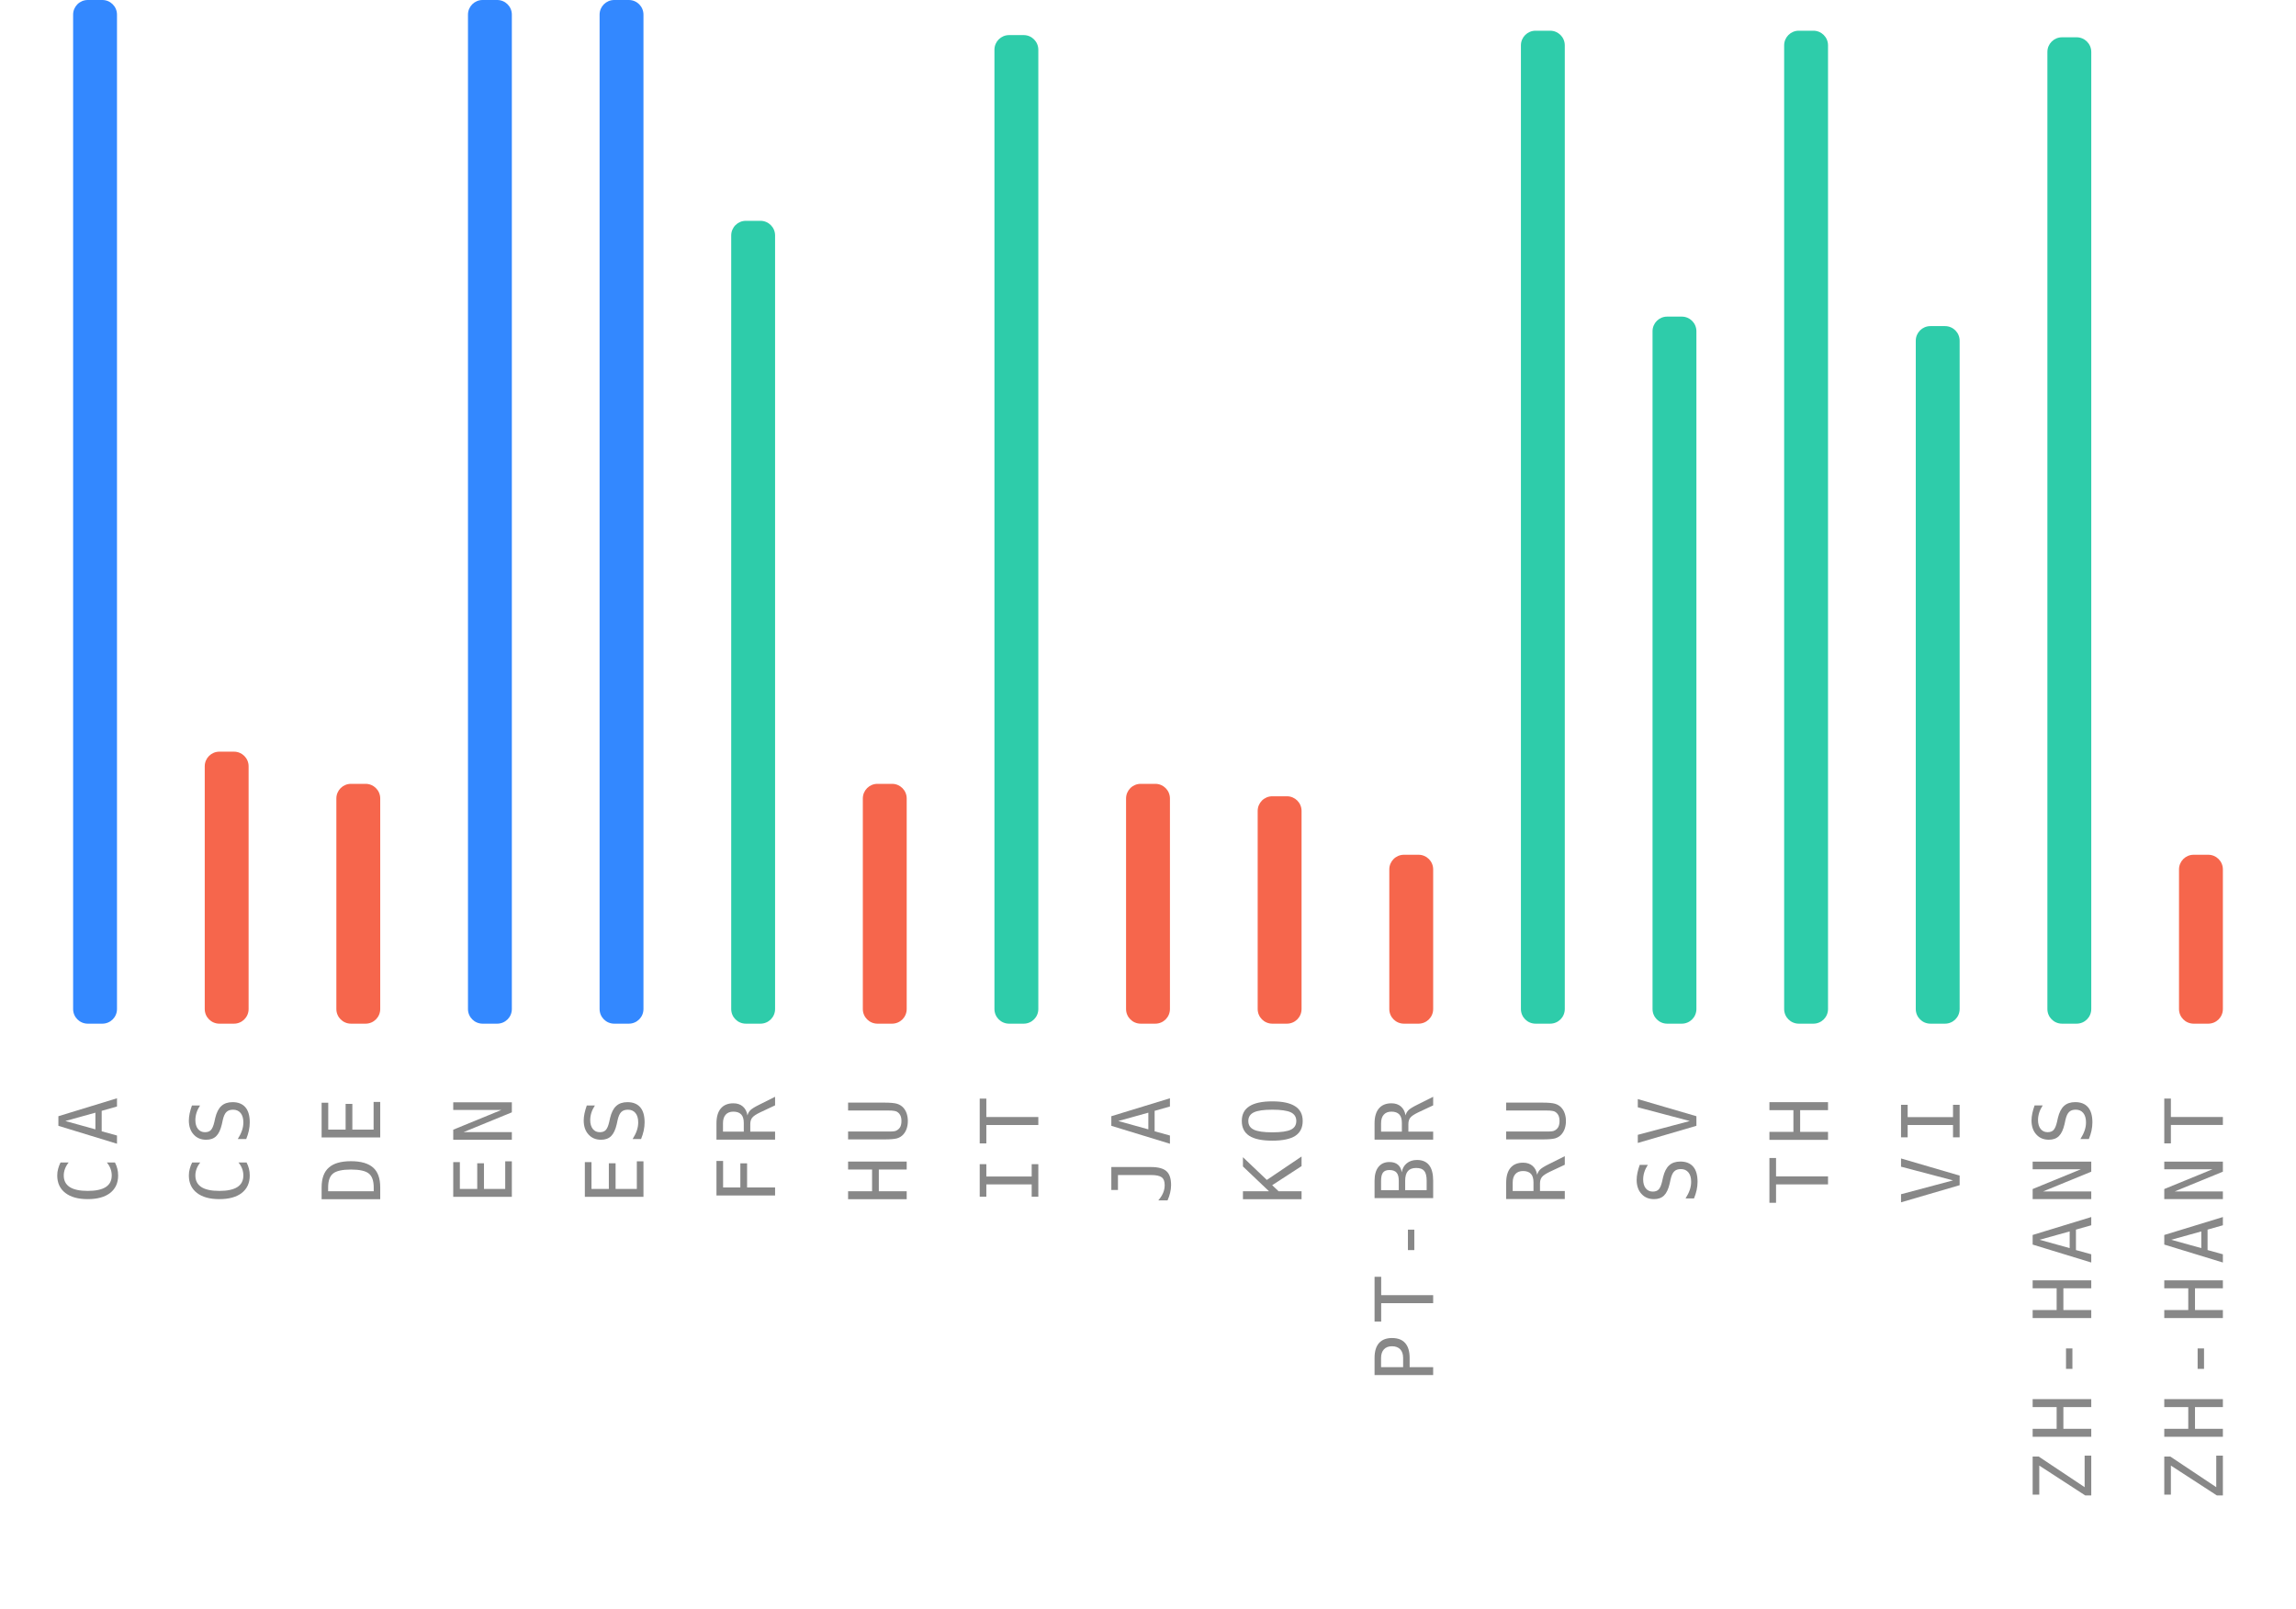
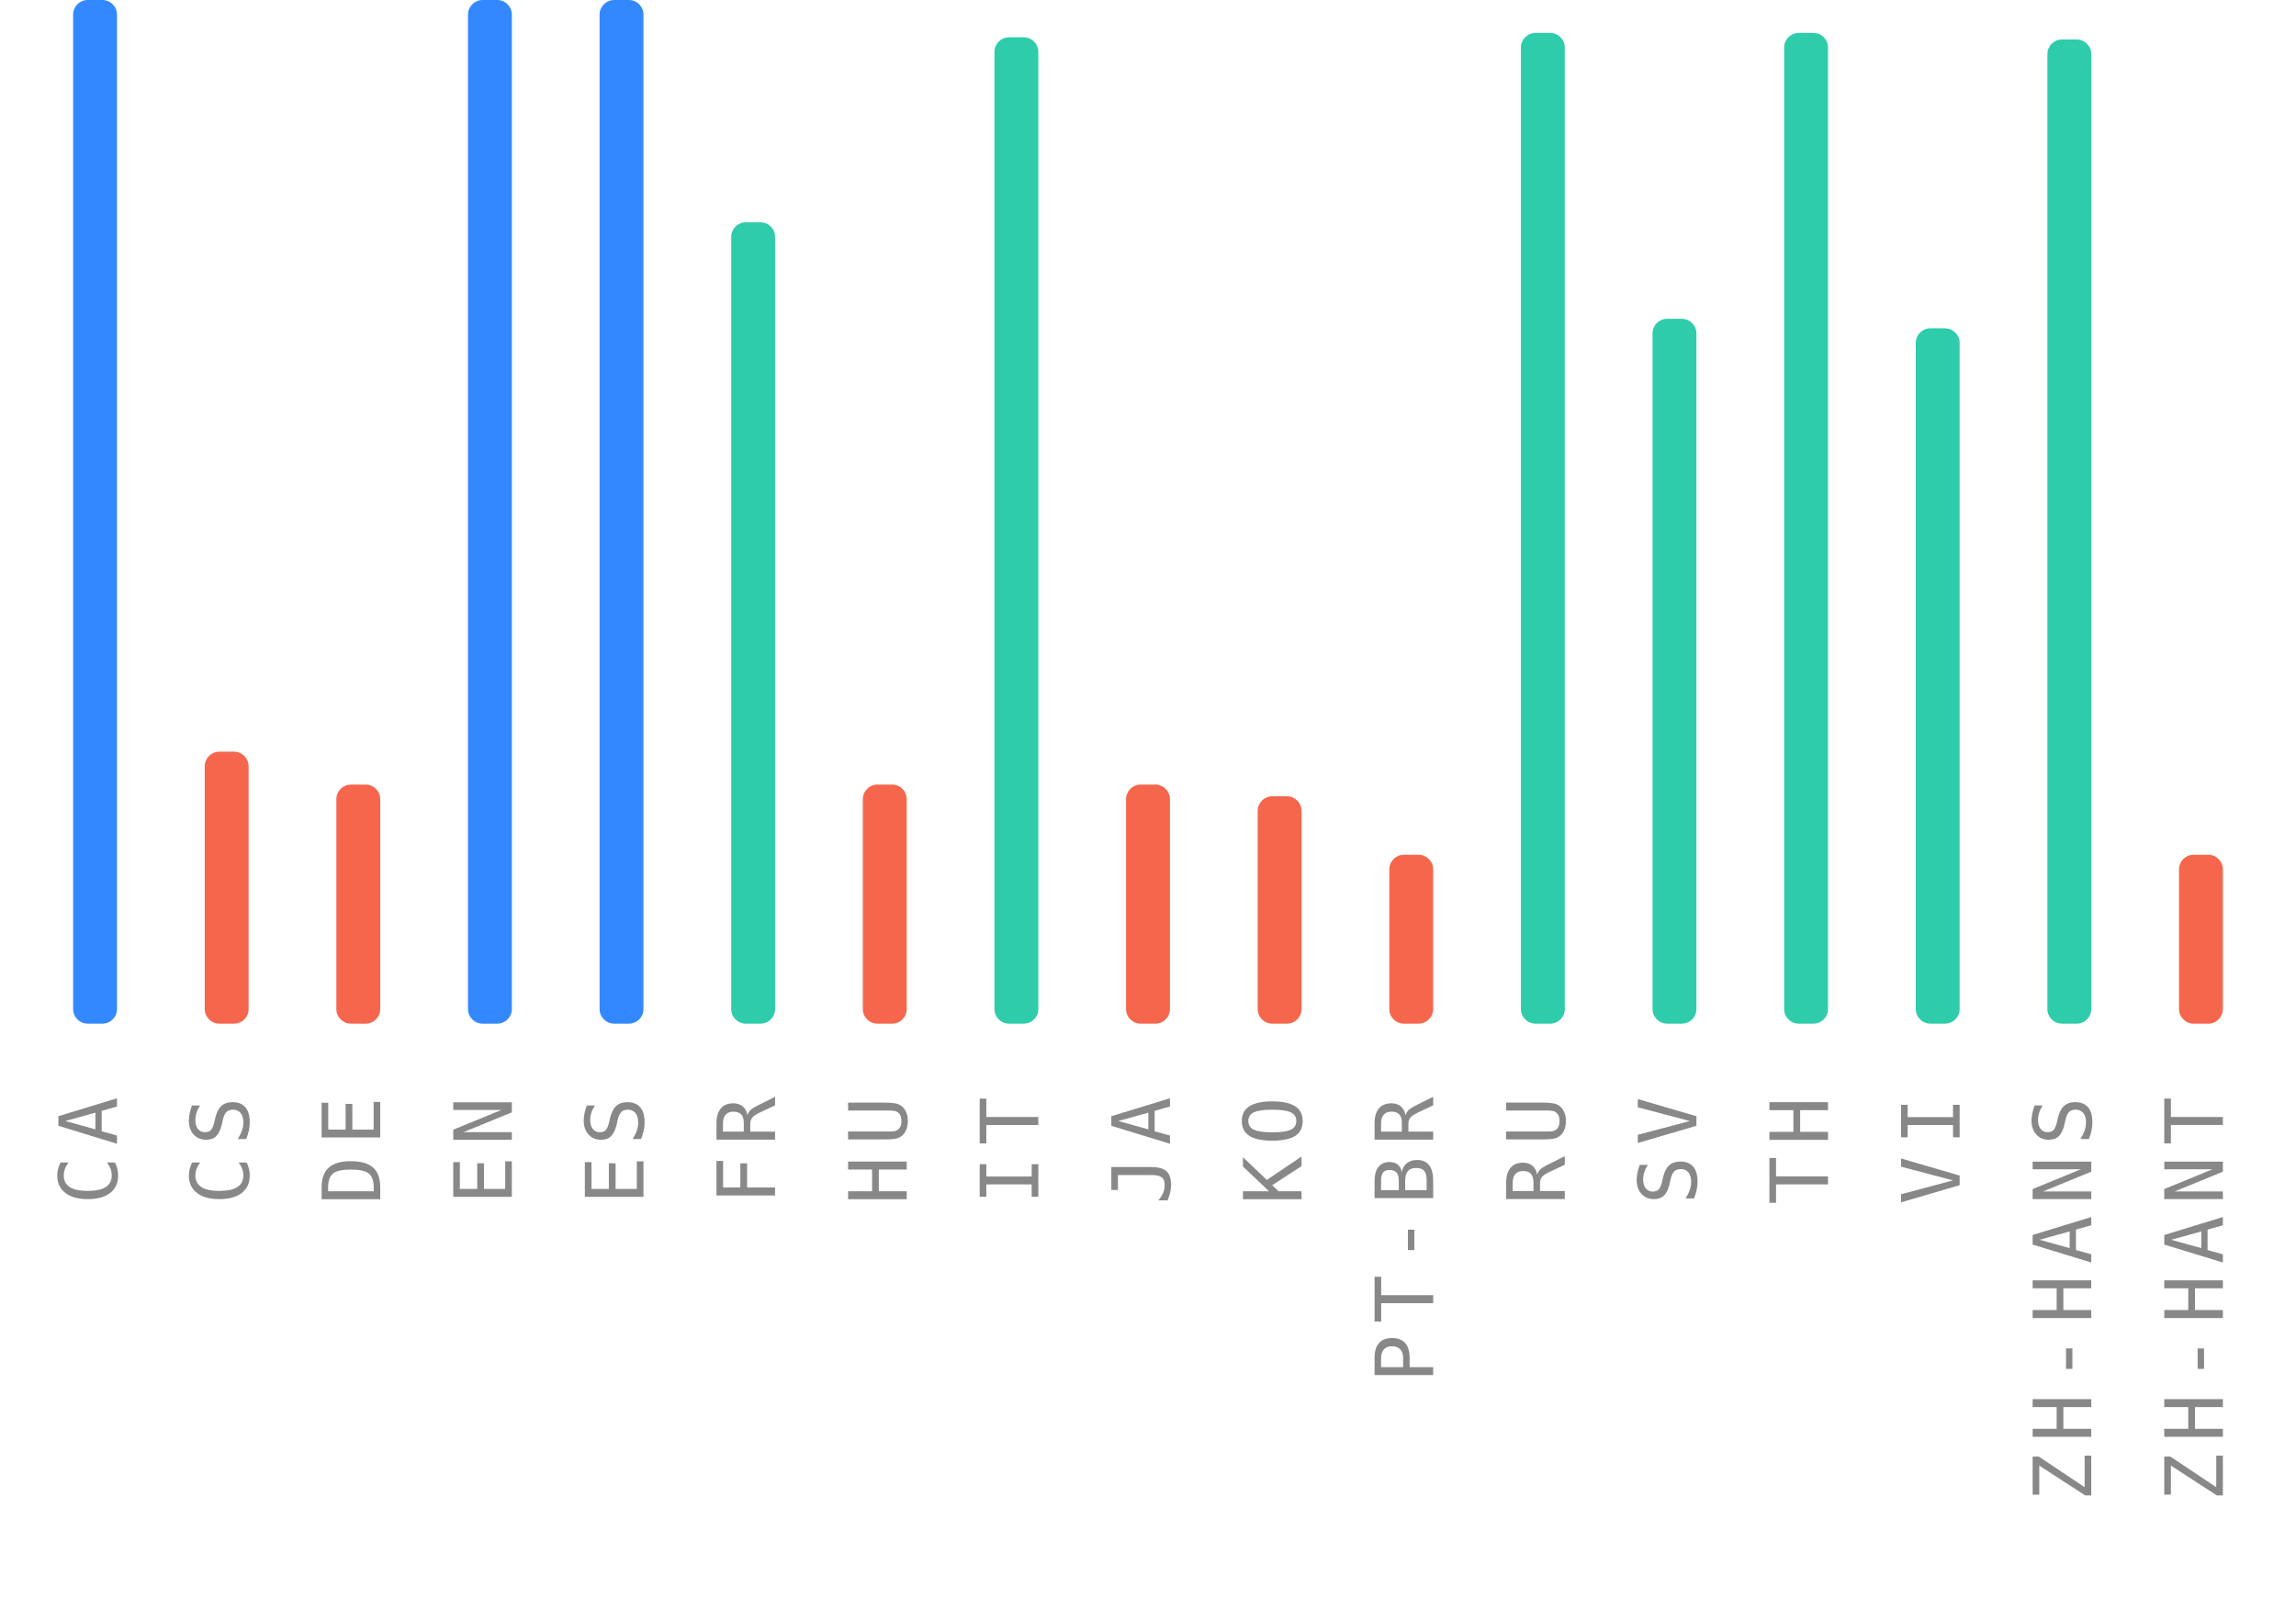
<svg xmlns="http://www.w3.org/2000/svg" width="314" height="220">
  <g>
    <text style="font-size: 11px; font-family: monospace; letter-spacing: 1.5px; fill: #888; text-anchor: end;" x="-150" y="16" transform="rotate(-90)">CA</text>
    <rect style="fill: #3388ff;" height="140" width="6" rx="2" y="0" x="10" />
    <text style="font-size: 11px; font-family: monospace; letter-spacing: 1.5px; fill: #888; text-anchor: end;" x="-150" y="34" transform="rotate(-90)">CS</text>
    <rect style="fill: #f6664c;" height="37.2" width="6" rx="2" y="102.8" x="28" />
    <text style="font-size: 11px; font-family: monospace; letter-spacing: 1.5px; fill: #888; text-anchor: end;" x="-150" y="52" transform="rotate(-90)">DE</text>
-     <rect style="fill: #f6664c;" height="32.8" width="6" rx="2" y="107.2" x="46" />
+     <rect style="fill: #f6664c;" height="32.7" width="6" rx="2" y="107.3" x="46" />
    <text style="font-size: 11px; font-family: monospace; letter-spacing: 1.5px; fill: #888; text-anchor: end;" x="-150" y="70" transform="rotate(-90)">EN</text>
    <rect style="fill: #3388ff;" height="140" width="6" rx="2" y="0" x="64" />
    <text style="font-size: 11px; font-family: monospace; letter-spacing: 1.5px; fill: #888; text-anchor: end;" x="-150" y="88" transform="rotate(-90)">ES</text>
    <rect style="fill: #3388ff;" height="140" width="6" rx="2" y="0" x="82" />
    <text style="font-size: 11px; font-family: monospace; letter-spacing: 1.5px; fill: #888; text-anchor: end;" x="-150" y="106" transform="rotate(-90)">FR</text>
-     <rect style="fill: #2eccaa;" height="109.8" width="6" rx="2" y="30.2" x="100" />
+     <rect style="fill: #2eccaa;" height="109.6" width="6" rx="2" y="30.4" x="100" />
    <text style="font-size: 11px; font-family: monospace; letter-spacing: 1.5px; fill: #888; text-anchor: end;" x="-150" y="124" transform="rotate(-90)">HU</text>
-     <rect style="fill: #f6664c;" height="32.8" width="6" rx="2" y="107.2" x="118" />
+     <rect style="fill: #f6664c;" height="32.7" width="6" rx="2" y="107.3" x="118" />
    <text style="font-size: 11px; font-family: monospace; letter-spacing: 1.5px; fill: #888; text-anchor: end;" x="-150" y="142" transform="rotate(-90)">IT</text>
-     <rect style="fill: #2eccaa;" height="135.2" width="6" rx="2" y="4.8" x="136" />
+     <rect style="fill: #2eccaa;" height="134.9" width="6" rx="2" y="5.1" x="136" />
    <text style="font-size: 11px; font-family: monospace; letter-spacing: 1.5px; fill: #888; text-anchor: end;" x="-150" y="160" transform="rotate(-90)">JA</text>
-     <rect style="fill: #f6664c;" height="32.8" width="6" rx="2" y="107.2" x="154" />
+     <rect style="fill: #f6664c;" height="32.7" width="6" rx="2" y="107.3" x="154" />
    <text style="font-size: 11px; font-family: monospace; letter-spacing: 1.5px; fill: #888; text-anchor: end;" x="-150" y="178" transform="rotate(-90)">KO</text>
    <rect style="fill: #f6664c;" height="31.1" width="6" rx="2" y="108.9" x="172" />
    <text style="font-size: 11px; font-family: monospace; letter-spacing: 1.5px; fill: #888; text-anchor: end;" x="-150" y="196" transform="rotate(-90)">PT-BR</text>
    <rect style="fill: #f6664c;" height="23.1" width="6" rx="2" y="116.9" x="190" />
    <text style="font-size: 11px; font-family: monospace; letter-spacing: 1.5px; fill: #888; text-anchor: end;" x="-150" y="214" transform="rotate(-90)">RU</text>
-     <rect style="fill: #2eccaa;" height="135.8" width="6" rx="2" y="4.2" x="208" />
+     <rect style="fill: #2eccaa;" height="135.5" width="6" rx="2" y="4.5" x="208" />
    <text style="font-size: 11px; font-family: monospace; letter-spacing: 1.5px; fill: #888; text-anchor: end;" x="-150" y="232" transform="rotate(-90)">SV</text>
-     <rect style="fill: #2eccaa;" height="96.7" width="6" rx="2" y="43.3" x="226" />
+     <rect style="fill: #2eccaa;" height="96.4" width="6" rx="2" y="43.6" x="226" />
    <text style="font-size: 11px; font-family: monospace; letter-spacing: 1.5px; fill: #888; text-anchor: end;" x="-150" y="250" transform="rotate(-90)">TH</text>
-     <rect style="fill: #2eccaa;" height="135.8" width="6" rx="2" y="4.2" x="244" />
+     <rect style="fill: #2eccaa;" height="135.5" width="6" rx="2" y="4.5" x="244" />
    <text style="font-size: 11px; font-family: monospace; letter-spacing: 1.5px; fill: #888; text-anchor: end;" x="-150" y="268" transform="rotate(-90)">VI</text>
-     <rect style="fill: #2eccaa;" height="95.4" width="6" rx="2" y="44.6" x="262" />
+     <rect style="fill: #2eccaa;" height="95.1" width="6" rx="2" y="44.9" x="262" />
    <text style="font-size: 11px; font-family: monospace; letter-spacing: 1.5px; fill: #888; text-anchor: end;" x="-150" y="286" transform="rotate(-90)">ZH-HANS</text>
-     <rect style="fill: #2eccaa;" height="134.9" width="6" rx="2" y="5.1" x="280" />
+     <rect style="fill: #2eccaa;" height="134.6" width="6" rx="2" y="5.4" x="280" />
    <text style="font-size: 11px; font-family: monospace; letter-spacing: 1.5px; fill: #888; text-anchor: end;" x="-150" y="304" transform="rotate(-90)">ZH-HANT</text>
    <rect style="fill: #f6664c;" height="23.1" width="6" rx="2" y="116.9" x="298" />
  </g>
</svg>
